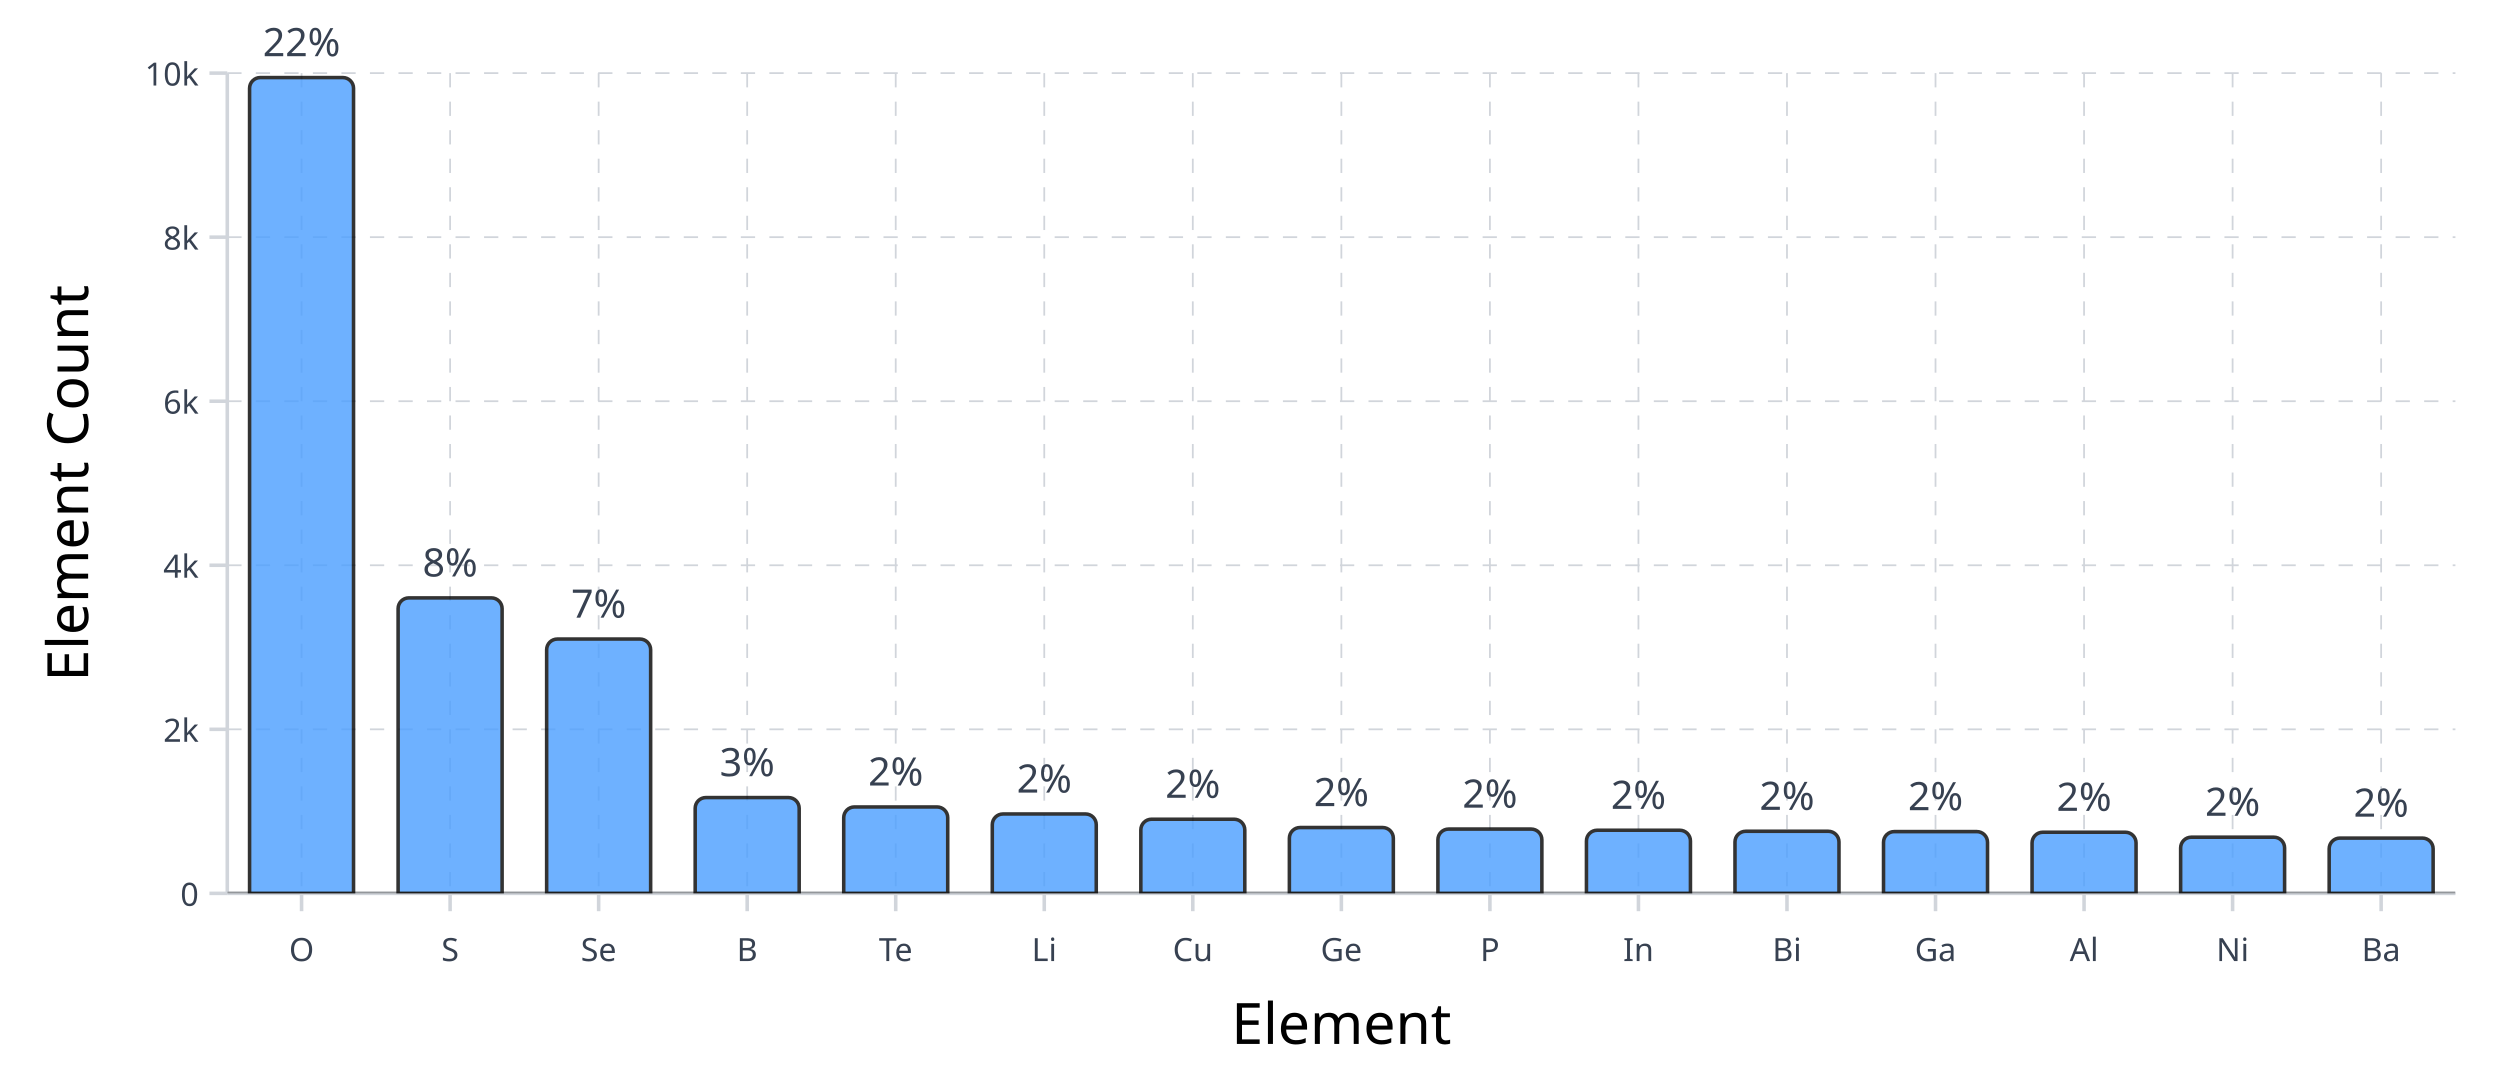
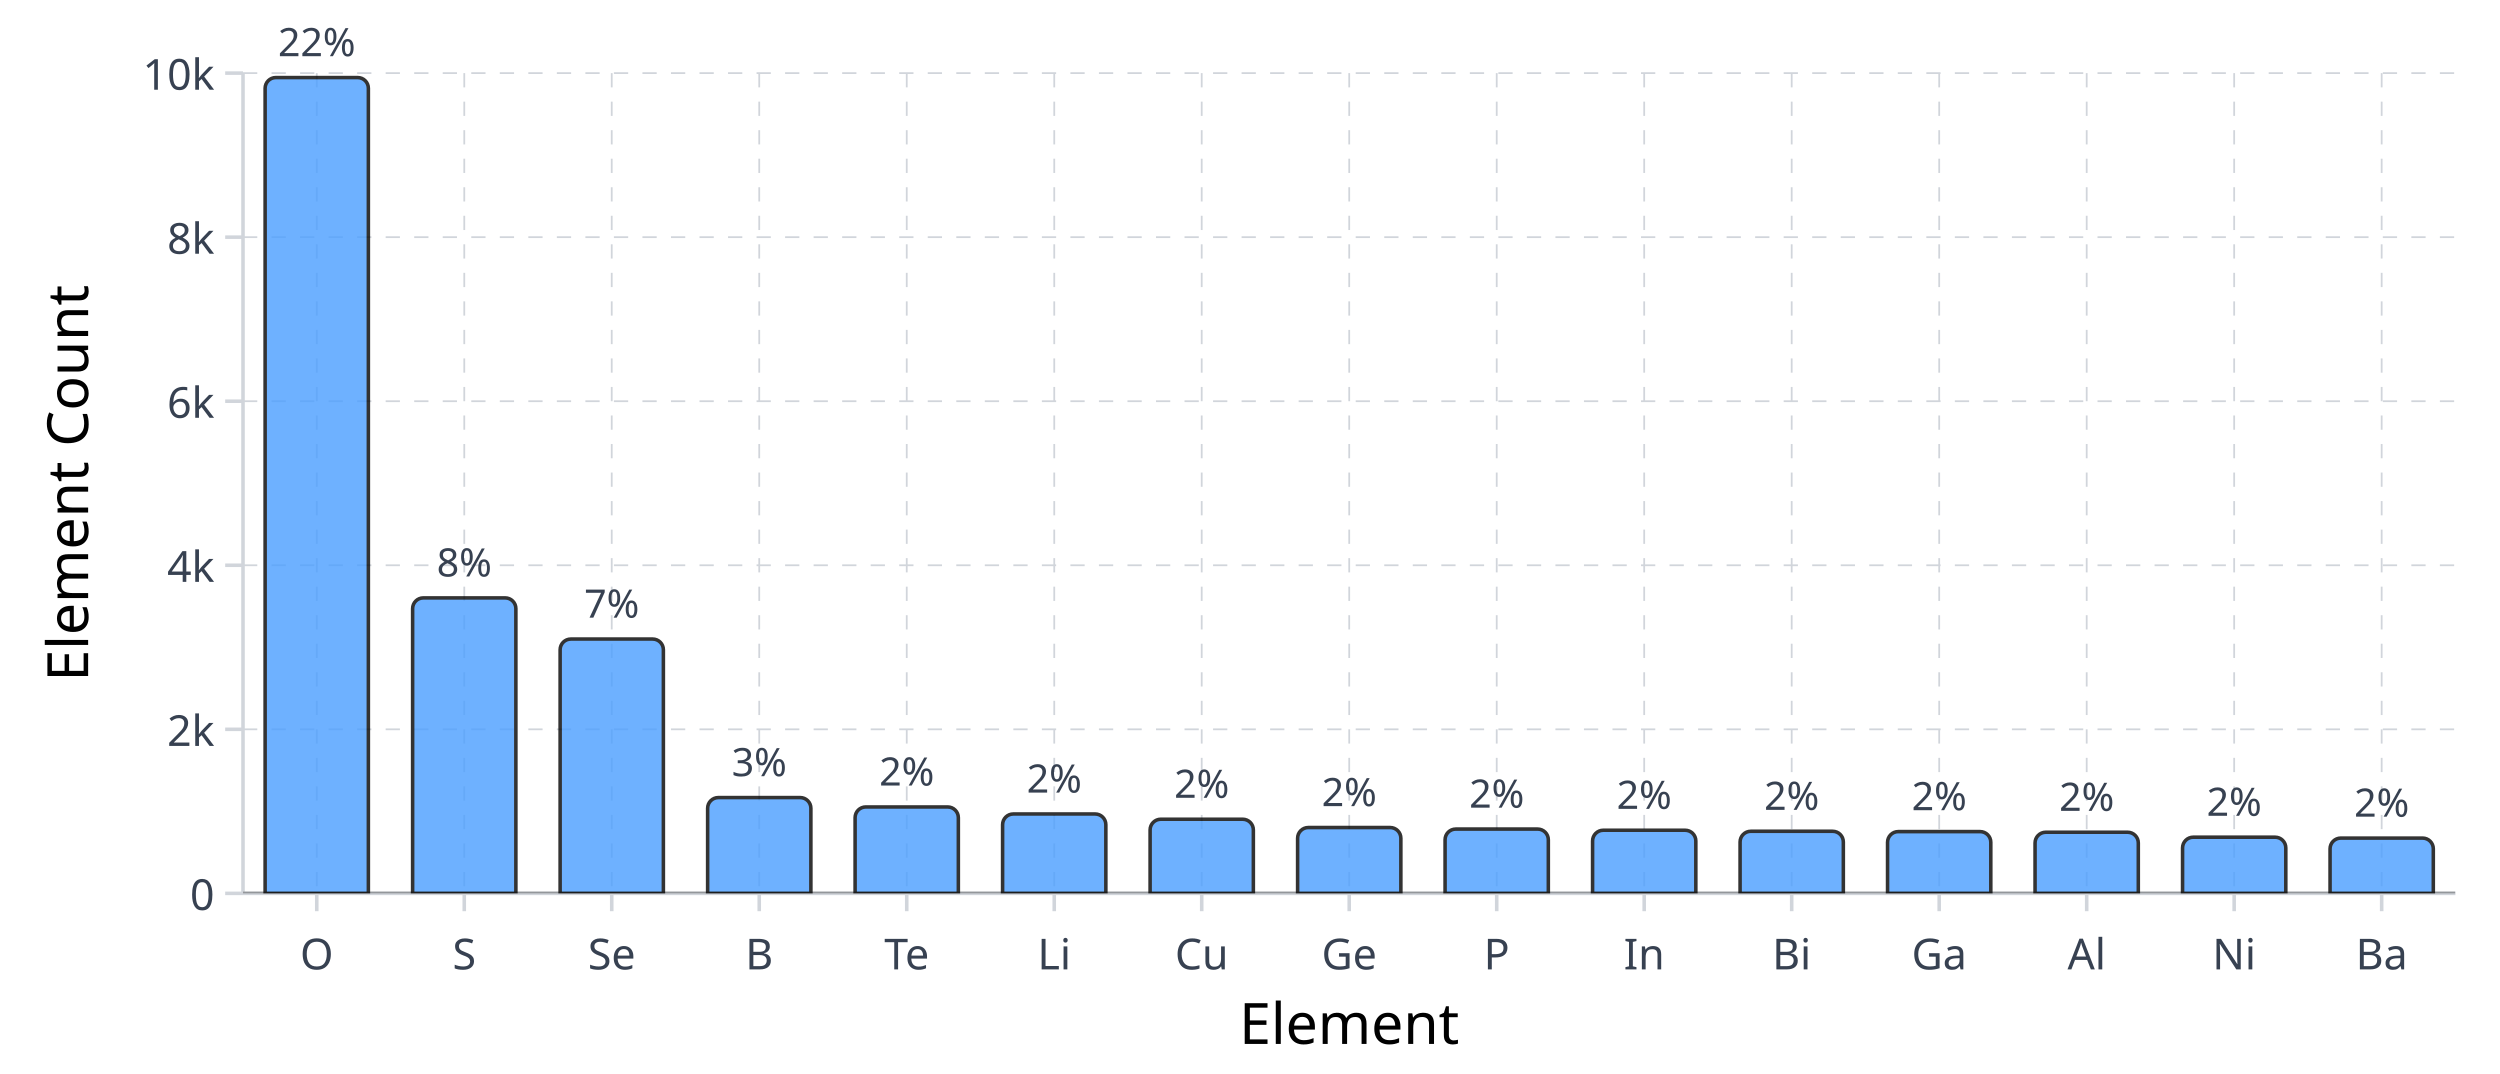
<svg xmlns="http://www.w3.org/2000/svg" fill="rgb(55, 65, 81)" font-family="system-ui, sans-serif" font-size="16" viewBox="-0.5 -0.5 701 301" width="701" height="301">
  <defs>
-     <clipPath id="chart-clip-5d1f1827-90f4-40e7-a66e-95b13624511d">
-       <rect x="63.23" y="20" width="624.77" height="230" />
+     <clipPath id="chart-clip-2800fd44-1860-491b-a3b6-97f232d15ac1">
+       <rect x="67.64" y="20" width="620.36" height="230" />
    </clipPath>
  </defs>
-   <g class="x-axis" style="--tick-font-default: clamp(9px, calc(0.03 * 100cqmin), 0.8em);">
-     <line x1="63.23" x2="688" y1="250" y2="250" stroke="rgb(209, 213, 219)" />
-     <g class="tick" transform="translate(84.06, 250)">
-       <line y1="-230" y2="0" stroke="rgb(209, 213, 219)" stroke-dasharray="4" stroke-width="0.5" />
-       <line y1="0" y2="5" stroke="rgb(209, 213, 219)" />
-       <text x="0" y="12" text-anchor="middle" dominant-baseline="hanging" font-size="9">
+   <g class="x-axis" style="--tick-font-default: clamp(12px, calc(0.03 * 100cqmin), 0.8em);">
+     <line x1="67.64" x2="688" y1="250" y2="250" stroke="rgb(209, 213, 219)" />
+     <g class="tick" transform="translate(88.32, 250)">
+       <line y1="-230" y2="0" stroke="rgb(209, 213, 219)" stroke-dasharray="4" stroke-width="0.5" />
+       <line y1="0" y2="5" stroke="rgb(209, 213, 219)" />
+       <text x="0" y="12" text-anchor="middle" dominant-baseline="hanging" font-size="12">
        <tspan x="0" dy="0">O</tspan>
      </text>
    </g>
-     <g class="tick" transform="translate(125.71, 250)">
-       <line y1="-230" y2="0" stroke="rgb(209, 213, 219)" stroke-dasharray="4" stroke-width="0.5" />
-       <line y1="0" y2="5" stroke="rgb(209, 213, 219)" />
-       <text x="0" y="12" text-anchor="middle" dominant-baseline="hanging" font-size="9">
+     <g class="tick" transform="translate(129.68, 250)">
+       <line y1="-230" y2="0" stroke="rgb(209, 213, 219)" stroke-dasharray="4" stroke-width="0.5" />
+       <line y1="0" y2="5" stroke="rgb(209, 213, 219)" />
+       <text x="0" y="12" text-anchor="middle" dominant-baseline="hanging" font-size="12">
        <tspan x="0" dy="0">S</tspan>
      </text>
    </g>
-     <g class="tick" transform="translate(167.36, 250)">
-       <line y1="-230" y2="0" stroke="rgb(209, 213, 219)" stroke-dasharray="4" stroke-width="0.5" />
-       <line y1="0" y2="5" stroke="rgb(209, 213, 219)" />
-       <text x="0" y="12" text-anchor="middle" dominant-baseline="hanging" font-size="9">
+     <g class="tick" transform="translate(171.03, 250)">
+       <line y1="-230" y2="0" stroke="rgb(209, 213, 219)" stroke-dasharray="4" stroke-width="0.5" />
+       <line y1="0" y2="5" stroke="rgb(209, 213, 219)" />
+       <text x="0" y="12" text-anchor="middle" dominant-baseline="hanging" font-size="12">
        <tspan x="0" dy="0">Se</tspan>
      </text>
    </g>
-     <g class="tick" transform="translate(209.01, 250)">
-       <line y1="-230" y2="0" stroke="rgb(209, 213, 219)" stroke-dasharray="4" stroke-width="0.5" />
-       <line y1="0" y2="5" stroke="rgb(209, 213, 219)" />
-       <text x="0" y="12" text-anchor="middle" dominant-baseline="hanging" font-size="9">
+     <g class="tick" transform="translate(212.39, 250)">
+       <line y1="-230" y2="0" stroke="rgb(209, 213, 219)" stroke-dasharray="4" stroke-width="0.5" />
+       <line y1="0" y2="5" stroke="rgb(209, 213, 219)" />
+       <text x="0" y="12" text-anchor="middle" dominant-baseline="hanging" font-size="12">
        <tspan x="0" dy="0">B</tspan>
      </text>
    </g>
-     <g class="tick" transform="translate(250.66, 250)">
-       <line y1="-230" y2="0" stroke="rgb(209, 213, 219)" stroke-dasharray="4" stroke-width="0.5" />
-       <line y1="0" y2="5" stroke="rgb(209, 213, 219)" />
-       <text x="0" y="12" text-anchor="middle" dominant-baseline="hanging" font-size="9">
+     <g class="tick" transform="translate(253.75, 250)">
+       <line y1="-230" y2="0" stroke="rgb(209, 213, 219)" stroke-dasharray="4" stroke-width="0.5" />
+       <line y1="0" y2="5" stroke="rgb(209, 213, 219)" />
+       <text x="0" y="12" text-anchor="middle" dominant-baseline="hanging" font-size="12">
        <tspan x="0" dy="0">Te</tspan>
      </text>
    </g>
-     <g class="tick" transform="translate(292.31, 250)">
-       <line y1="-230" y2="0" stroke="rgb(209, 213, 219)" stroke-dasharray="4" stroke-width="0.5" />
-       <line y1="0" y2="5" stroke="rgb(209, 213, 219)" />
-       <text x="0" y="12" text-anchor="middle" dominant-baseline="hanging" font-size="9">
+     <g class="tick" transform="translate(295.11, 250)">
+       <line y1="-230" y2="0" stroke="rgb(209, 213, 219)" stroke-dasharray="4" stroke-width="0.5" />
+       <line y1="0" y2="5" stroke="rgb(209, 213, 219)" />
+       <text x="0" y="12" text-anchor="middle" dominant-baseline="hanging" font-size="12">
        <tspan x="0" dy="0">Li</tspan>
      </text>
    </g>
-     <g class="tick" transform="translate(333.96, 250)">
-       <line y1="-230" y2="0" stroke="rgb(209, 213, 219)" stroke-dasharray="4" stroke-width="0.5" />
-       <line y1="0" y2="5" stroke="rgb(209, 213, 219)" />
-       <text x="0" y="12" text-anchor="middle" dominant-baseline="hanging" font-size="9">
+     <g class="tick" transform="translate(336.46, 250)">
+       <line y1="-230" y2="0" stroke="rgb(209, 213, 219)" stroke-dasharray="4" stroke-width="0.5" />
+       <line y1="0" y2="5" stroke="rgb(209, 213, 219)" />
+       <text x="0" y="12" text-anchor="middle" dominant-baseline="hanging" font-size="12">
        <tspan x="0" dy="0">Cu</tspan>
      </text>
    </g>
-     <g class="tick" transform="translate(375.62, 250)">
-       <line y1="-230" y2="0" stroke="rgb(209, 213, 219)" stroke-dasharray="4" stroke-width="0.5" />
-       <line y1="0" y2="5" stroke="rgb(209, 213, 219)" />
-       <text x="0" y="12" text-anchor="middle" dominant-baseline="hanging" font-size="9">
+     <g class="tick" transform="translate(377.82, 250)">
+       <line y1="-230" y2="0" stroke="rgb(209, 213, 219)" stroke-dasharray="4" stroke-width="0.5" />
+       <line y1="0" y2="5" stroke="rgb(209, 213, 219)" />
+       <text x="0" y="12" text-anchor="middle" dominant-baseline="hanging" font-size="12">
        <tspan x="0" dy="0">Ge</tspan>
      </text>
    </g>
-     <g class="tick" transform="translate(417.27, 250)">
-       <line y1="-230" y2="0" stroke="rgb(209, 213, 219)" stroke-dasharray="4" stroke-width="0.5" />
-       <line y1="0" y2="5" stroke="rgb(209, 213, 219)" />
-       <text x="0" y="12" text-anchor="middle" dominant-baseline="hanging" font-size="9">
+     <g class="tick" transform="translate(419.18, 250)">
+       <line y1="-230" y2="0" stroke="rgb(209, 213, 219)" stroke-dasharray="4" stroke-width="0.5" />
+       <line y1="0" y2="5" stroke="rgb(209, 213, 219)" />
+       <text x="0" y="12" text-anchor="middle" dominant-baseline="hanging" font-size="12">
        <tspan x="0" dy="0">P</tspan>
      </text>
    </g>
-     <g class="tick" transform="translate(458.92, 250)">
-       <line y1="-230" y2="0" stroke="rgb(209, 213, 219)" stroke-dasharray="4" stroke-width="0.5" />
-       <line y1="0" y2="5" stroke="rgb(209, 213, 219)" />
-       <text x="0" y="12" text-anchor="middle" dominant-baseline="hanging" font-size="9">
+     <g class="tick" transform="translate(460.53, 250)">
+       <line y1="-230" y2="0" stroke="rgb(209, 213, 219)" stroke-dasharray="4" stroke-width="0.5" />
+       <line y1="0" y2="5" stroke="rgb(209, 213, 219)" />
+       <text x="0" y="12" text-anchor="middle" dominant-baseline="hanging" font-size="12">
        <tspan x="0" dy="0">In</tspan>
      </text>
    </g>
-     <g class="tick" transform="translate(500.57, 250)">
-       <line y1="-230" y2="0" stroke="rgb(209, 213, 219)" stroke-dasharray="4" stroke-width="0.5" />
-       <line y1="0" y2="5" stroke="rgb(209, 213, 219)" />
-       <text x="0" y="12" text-anchor="middle" dominant-baseline="hanging" font-size="9">
+     <g class="tick" transform="translate(501.89, 250)">
+       <line y1="-230" y2="0" stroke="rgb(209, 213, 219)" stroke-dasharray="4" stroke-width="0.5" />
+       <line y1="0" y2="5" stroke="rgb(209, 213, 219)" />
+       <text x="0" y="12" text-anchor="middle" dominant-baseline="hanging" font-size="12">
        <tspan x="0" dy="0">Bi</tspan>
      </text>
    </g>
-     <g class="tick" transform="translate(542.22, 250)">
-       <line y1="-230" y2="0" stroke="rgb(209, 213, 219)" stroke-dasharray="4" stroke-width="0.5" />
-       <line y1="0" y2="5" stroke="rgb(209, 213, 219)" />
-       <text x="0" y="12" text-anchor="middle" dominant-baseline="hanging" font-size="9">
+     <g class="tick" transform="translate(543.25, 250)">
+       <line y1="-230" y2="0" stroke="rgb(209, 213, 219)" stroke-dasharray="4" stroke-width="0.5" />
+       <line y1="0" y2="5" stroke="rgb(209, 213, 219)" />
+       <text x="0" y="12" text-anchor="middle" dominant-baseline="hanging" font-size="12">
        <tspan x="0" dy="0">Ga</tspan>
      </text>
    </g>
-     <g class="tick" transform="translate(583.87, 250)">
-       <line y1="-230" y2="0" stroke="rgb(209, 213, 219)" stroke-dasharray="4" stroke-width="0.5" />
-       <line y1="0" y2="5" stroke="rgb(209, 213, 219)" />
-       <text x="0" y="12" text-anchor="middle" dominant-baseline="hanging" font-size="9">
+     <g class="tick" transform="translate(584.61, 250)">
+       <line y1="-230" y2="0" stroke="rgb(209, 213, 219)" stroke-dasharray="4" stroke-width="0.5" />
+       <line y1="0" y2="5" stroke="rgb(209, 213, 219)" />
+       <text x="0" y="12" text-anchor="middle" dominant-baseline="hanging" font-size="12">
        <tspan x="0" dy="0">Al</tspan>
      </text>
    </g>
-     <g class="tick" transform="translate(625.52, 250)">
-       <line y1="-230" y2="0" stroke="rgb(209, 213, 219)" stroke-dasharray="4" stroke-width="0.5" />
-       <line y1="0" y2="5" stroke="rgb(209, 213, 219)" />
-       <text x="0" y="12" text-anchor="middle" dominant-baseline="hanging" font-size="9">
+     <g class="tick" transform="translate(625.96, 250)">
+       <line y1="-230" y2="0" stroke="rgb(209, 213, 219)" stroke-dasharray="4" stroke-width="0.5" />
+       <line y1="0" y2="5" stroke="rgb(209, 213, 219)" />
+       <text x="0" y="12" text-anchor="middle" dominant-baseline="hanging" font-size="12">
        <tspan x="0" dy="0">Ni</tspan>
      </text>
    </g>
-     <g class="tick" transform="translate(667.17, 250)">
-       <line y1="-230" y2="0" stroke="rgb(209, 213, 219)" stroke-dasharray="4" stroke-width="0.5" />
-       <line y1="0" y2="5" stroke="rgb(209, 213, 219)" />
-       <text x="0" y="12" text-anchor="middle" dominant-baseline="hanging" font-size="9">
+     <g class="tick" transform="translate(667.32, 250)">
+       <line y1="-230" y2="0" stroke="rgb(209, 213, 219)" stroke-dasharray="4" stroke-width="0.5" />
+       <line y1="0" y2="5" stroke="rgb(209, 213, 219)" />
+       <text x="0" y="12" text-anchor="middle" dominant-baseline="hanging" font-size="12">
        <tspan x="0" dy="0">Ba</tspan>
      </text>
    </g>
    <g>
-       <text dominant-baseline="central" text-anchor="middle" class="axis-label x-label" fill="rgb(0, 0, 0)" x="375.62" y="286">
-         <tspan x="375.62" y="286">
+       <text dominant-baseline="central" text-anchor="middle" class="axis-label x-label" fill="rgb(0, 0, 0)" x="377.82" y="286">
+         <tspan x="377.82" y="286">
          <tspan>Element</tspan>
        </tspan>
      </text>
    </g>
  </g>
-   <g class="y-axis" style="--tick-font-default: clamp(9px, calc(0.03 * 100cqmin), 0.8em);">
-     <line x1="63.23" x2="63.23" y1="20" y2="250" stroke="rgb(209, 213, 219)" />
-     <g class="tick" transform="translate(63.23, 250)">
-       <line x1="0" x2="624.77" stroke="rgb(209, 213, 219)" stroke-dasharray="4" stroke-width="0.5" />
-       <line x1="-5" x2="0" stroke="rgb(209, 213, 219)" />
-       <text x="-8" y="0" text-anchor="end" dominant-baseline="central" font-size="9">
+   <g class="y-axis" style="--tick-font-default: clamp(12px, calc(0.03 * 100cqmin), 0.8em);">
+     <line x1="67.64" x2="67.64" y1="20" y2="250" stroke="rgb(209, 213, 219)" />
+     <g class="tick" transform="translate(67.64, 250)">
+       <line x1="0" x2="620.36" stroke="rgb(209, 213, 219)" stroke-dasharray="4" stroke-width="0.5" />
+       <line x1="-5" x2="0" stroke="rgb(209, 213, 219)" />
+       <text x="-8" y="0" text-anchor="end" dominant-baseline="central" font-size="12">
        <tspan x="-8" dy="0">0</tspan>
      </text>
    </g>
-     <g class="tick" transform="translate(63.23, 204)">
-       <line x1="0" x2="624.77" stroke="rgb(209, 213, 219)" stroke-dasharray="4" stroke-width="0.5" />
-       <line x1="-5" x2="0" stroke="rgb(209, 213, 219)" />
-       <text x="-8" y="0" text-anchor="end" dominant-baseline="central" font-size="9">
+     <g class="tick" transform="translate(67.64, 204)">
+       <line x1="0" x2="620.36" stroke="rgb(209, 213, 219)" stroke-dasharray="4" stroke-width="0.5" />
+       <line x1="-5" x2="0" stroke="rgb(209, 213, 219)" />
+       <text x="-8" y="0" text-anchor="end" dominant-baseline="central" font-size="12">
        <tspan x="-8" dy="0">2k</tspan>
      </text>
    </g>
-     <g class="tick" transform="translate(63.23, 158)">
-       <line x1="0" x2="624.77" stroke="rgb(209, 213, 219)" stroke-dasharray="4" stroke-width="0.5" />
-       <line x1="-5" x2="0" stroke="rgb(209, 213, 219)" />
-       <text x="-8" y="0" text-anchor="end" dominant-baseline="central" font-size="9">
+     <g class="tick" transform="translate(67.64, 158)">
+       <line x1="0" x2="620.36" stroke="rgb(209, 213, 219)" stroke-dasharray="4" stroke-width="0.5" />
+       <line x1="-5" x2="0" stroke="rgb(209, 213, 219)" />
+       <text x="-8" y="0" text-anchor="end" dominant-baseline="central" font-size="12">
        <tspan x="-8" dy="0">4k</tspan>
      </text>
    </g>
-     <g class="tick" transform="translate(63.23, 112)">
-       <line x1="0" x2="624.77" stroke="rgb(209, 213, 219)" stroke-dasharray="4" stroke-width="0.5" />
-       <line x1="-5" x2="0" stroke="rgb(209, 213, 219)" />
-       <text x="-8" y="0" text-anchor="end" dominant-baseline="central" font-size="9">
+     <g class="tick" transform="translate(67.64, 112)">
+       <line x1="0" x2="620.36" stroke="rgb(209, 213, 219)" stroke-dasharray="4" stroke-width="0.5" />
+       <line x1="-5" x2="0" stroke="rgb(209, 213, 219)" />
+       <text x="-8" y="0" text-anchor="end" dominant-baseline="central" font-size="12">
        <tspan x="-8" dy="0">6k</tspan>
      </text>
    </g>
-     <g class="tick" transform="translate(63.23, 66)">
-       <line x1="0" x2="624.77" stroke="rgb(209, 213, 219)" stroke-dasharray="4" stroke-width="0.5" />
-       <line x1="-5" x2="0" stroke="rgb(209, 213, 219)" />
-       <text x="-8" y="0" text-anchor="end" dominant-baseline="central" font-size="9">
+     <g class="tick" transform="translate(67.64, 66)">
+       <line x1="0" x2="620.36" stroke="rgb(209, 213, 219)" stroke-dasharray="4" stroke-width="0.5" />
+       <line x1="-5" x2="0" stroke="rgb(209, 213, 219)" />
+       <text x="-8" y="0" text-anchor="end" dominant-baseline="central" font-size="12">
        <tspan x="-8" dy="0">8k</tspan>
      </text>
    </g>
-     <g class="tick" transform="translate(63.23, 20)">
-       <line x1="0" x2="624.77" stroke="rgb(209, 213, 219)" stroke-dasharray="4" stroke-width="0.5" />
-       <line x1="-5" x2="0" stroke="rgb(209, 213, 219)" />
-       <text x="-8" y="0" text-anchor="end" dominant-baseline="central" font-size="9">
+     <g class="tick" transform="translate(67.64, 20)">
+       <line x1="0" x2="620.36" stroke="rgb(209, 213, 219)" stroke-dasharray="4" stroke-width="0.5" />
+       <line x1="-5" x2="0" stroke="rgb(209, 213, 219)" />
+       <text x="-8" y="0" text-anchor="end" dominant-baseline="central" font-size="12">
        <tspan x="-8" dy="0">10k</tspan>
      </text>
    </g>
    <g transform="rotate(-90, 18, 135)">
      <text dominant-baseline="central" text-anchor="middle" class="axis-label y-label" fill="rgb(0, 0, 0)" x="18" y="135">
        <tspan x="18" y="135">
          <tspan>Element Count</tspan>
        </tspan>
      </text>
    </g>
  </g>
-   <g clip-path="url(#chart-clip-5d1f1827-90f4-40e7-a66e-95b13624511d)">
-     <line class="zero-line" x1="63.23" x2="688" y1="250" y2="250" stroke="rgb(0, 0, 0)" opacity="0.3" />
+   <g clip-path="url(#chart-clip-2800fd44-1860-491b-a3b6-97f232d15ac1)">
+     <line class="zero-line" x1="67.64" x2="688" y1="250" y2="250" stroke="rgb(0, 0, 0)" opacity="0.3" />
  </g>
  <g>
    <defs />
    <g class="bar-series">
      <g>
        <g>
-           <path d="M69.48,250V24.25A3,3 0 0 1 72.48,21.25H95.63A3,3 0 0 1 98.63,24.25V250Z" fill="rgb(74, 158, 255)" opacity="0.8" stroke="rgb(0, 0, 0)" clip-path="url(#chart-clip-5d1f1827-90f4-40e7-a66e-95b13624511d)" />
-           <text class="bar-label" x="84.06" y="15.25" text-anchor="middle" font-size="11">22%</text>
-           <path d="M111.13,250V170.15A3,3 0 0 1 114.13,167.15H137.29A3,3 0 0 1 140.29,170.15V250Z" fill="rgb(74, 158, 255)" opacity="0.8" stroke="rgb(0, 0, 0)" clip-path="url(#chart-clip-5d1f1827-90f4-40e7-a66e-95b13624511d)" />
-           <text class="bar-label" x="125.71" y="161.15" text-anchor="middle" font-size="11">8%</text>
-           <path d="M152.78,250V181.69A3,3 0 0 1 155.78,178.69H178.94A3,3 0 0 1 181.94,181.69V250Z" fill="rgb(74, 158, 255)" opacity="0.8" stroke="rgb(0, 0, 0)" clip-path="url(#chart-clip-5d1f1827-90f4-40e7-a66e-95b13624511d)" />
-           <text class="bar-label" x="167.36" y="172.69" text-anchor="middle" font-size="11">7%</text>
-           <path d="M194.43,250V226.14A3,3 0 0 1 197.43,223.14H220.59A3,3 0 0 1 223.59,226.14V250Z" fill="rgb(74, 158, 255)" opacity="0.8" stroke="rgb(0, 0, 0)" clip-path="url(#chart-clip-5d1f1827-90f4-40e7-a66e-95b13624511d)" />
-           <text class="bar-label" x="209.01" y="217.14" text-anchor="middle" font-size="11">3%</text>
-           <path d="M236.08,250V228.77A3,3 0 0 1 239.08,225.77H262.24A3,3 0 0 1 265.24,228.77V250Z" fill="rgb(74, 158, 255)" opacity="0.8" stroke="rgb(0, 0, 0)" clip-path="url(#chart-clip-5d1f1827-90f4-40e7-a66e-95b13624511d)" />
-           <text class="bar-label" x="250.66" y="219.77" text-anchor="middle" font-size="11">2%</text>
-           <path d="M277.74,250V230.74A3,3 0 0 1 280.74,227.74H303.89A3,3 0 0 1 306.89,230.74V250Z" fill="rgb(74, 158, 255)" opacity="0.8" stroke="rgb(0, 0, 0)" clip-path="url(#chart-clip-5d1f1827-90f4-40e7-a66e-95b13624511d)" />
-           <text class="bar-label" x="292.31" y="221.74" text-anchor="middle" font-size="11">2%</text>
-           <path d="M319.39,250V232.21A3,3 0 0 1 322.39,229.21H345.54A3,3 0 0 1 348.54,232.21V250Z" fill="rgb(74, 158, 255)" opacity="0.8" stroke="rgb(0, 0, 0)" clip-path="url(#chart-clip-5d1f1827-90f4-40e7-a66e-95b13624511d)" />
-           <text class="bar-label" x="333.96" y="223.21" text-anchor="middle" font-size="11">2%</text>
-           <path d="M361.04,250V234.54A3,3 0 0 1 364.04,231.54H387.19A3,3 0 0 1 390.19,234.54V250Z" fill="rgb(74, 158, 255)" opacity="0.8" stroke="rgb(0, 0, 0)" clip-path="url(#chart-clip-5d1f1827-90f4-40e7-a66e-95b13624511d)" />
-           <text class="bar-label" x="375.62" y="225.54" text-anchor="middle" font-size="11">2%</text>
-           <path d="M402.69,250V234.97A3,3 0 0 1 405.69,231.97H428.84A3,3 0 0 1 431.84,234.97V250Z" fill="rgb(74, 158, 255)" opacity="0.8" stroke="rgb(0, 0, 0)" clip-path="url(#chart-clip-5d1f1827-90f4-40e7-a66e-95b13624511d)" />
-           <text class="bar-label" x="417.27" y="225.97" text-anchor="middle" font-size="11">2%</text>
-           <path d="M444.34,250V235.3A3,3 0 0 1 447.34,232.3H470.5A3,3 0 0 1 473.5,235.3V250Z" fill="rgb(74, 158, 255)" opacity="0.8" stroke="rgb(0, 0, 0)" clip-path="url(#chart-clip-5d1f1827-90f4-40e7-a66e-95b13624511d)" />
-           <text class="bar-label" x="458.92" y="226.3" text-anchor="middle" font-size="11">2%</text>
-           <path d="M485.99,250V235.59A3,3 0 0 1 488.99,232.59H512.15A3,3 0 0 1 515.15,235.59V250Z" fill="rgb(74, 158, 255)" opacity="0.8" stroke="rgb(0, 0, 0)" clip-path="url(#chart-clip-5d1f1827-90f4-40e7-a66e-95b13624511d)" />
-           <text class="bar-label" x="500.57" y="226.59" text-anchor="middle" font-size="11">2%</text>
-           <path d="M527.64,250V235.68A3,3 0 0 1 530.64,232.68H553.8A3,3 0 0 1 556.8,235.68V250Z" fill="rgb(74, 158, 255)" opacity="0.8" stroke="rgb(0, 0, 0)" clip-path="url(#chart-clip-5d1f1827-90f4-40e7-a66e-95b13624511d)" />
-           <text class="bar-label" x="542.22" y="226.68" text-anchor="middle" font-size="11">2%</text>
-           <path d="M569.29,250V235.86A3,3 0 0 1 572.29,232.86H595.45A3,3 0 0 1 598.45,235.86V250Z" fill="rgb(74, 158, 255)" opacity="0.8" stroke="rgb(0, 0, 0)" clip-path="url(#chart-clip-5d1f1827-90f4-40e7-a66e-95b13624511d)" />
-           <text class="bar-label" x="583.87" y="226.86" text-anchor="middle" font-size="11">2%</text>
-           <path d="M610.95,250V237.25A3,3 0 0 1 613.95,234.25H637.1A3,3 0 0 1 640.1,237.25V250Z" fill="rgb(74, 158, 255)" opacity="0.8" stroke="rgb(0, 0, 0)" clip-path="url(#chart-clip-5d1f1827-90f4-40e7-a66e-95b13624511d)" />
-           <text class="bar-label" x="625.52" y="228.25" text-anchor="middle" font-size="11">2%</text>
-           <path d="M652.6,250V237.5A3,3 0 0 1 655.6,234.5H678.75A3,3 0 0 1 681.75,237.5V250Z" fill="rgb(74, 158, 255)" opacity="0.8" stroke="rgb(0, 0, 0)" clip-path="url(#chart-clip-5d1f1827-90f4-40e7-a66e-95b13624511d)" />
-           <text class="bar-label" x="667.17" y="228.5" text-anchor="middle" font-size="11">2%</text>
+           <path d="M73.84,250V24.25A3,3 0 0 1 76.84,21.25H99.79A3,3 0 0 1 102.79,24.25V250Z" fill="rgb(74, 158, 255)" opacity="0.8" stroke="rgb(0, 0, 0)" clip-path="url(#chart-clip-2800fd44-1860-491b-a3b6-97f232d15ac1)" />
+           <text class="bar-label" x="88.32" y="15.25" text-anchor="middle" font-size="11">22%</text>
+           <path d="M115.2,250V170.15A3,3 0 0 1 118.2,167.15H141.15A3,3 0 0 1 144.15,170.15V250Z" fill="rgb(74, 158, 255)" opacity="0.8" stroke="rgb(0, 0, 0)" clip-path="url(#chart-clip-2800fd44-1860-491b-a3b6-97f232d15ac1)" />
+           <text class="bar-label" x="129.68" y="161.15" text-anchor="middle" font-size="11">8%</text>
+           <path d="M156.56,250V181.69A3,3 0 0 1 159.56,178.69H182.51A3,3 0 0 1 185.51,181.69V250Z" fill="rgb(74, 158, 255)" opacity="0.8" stroke="rgb(0, 0, 0)" clip-path="url(#chart-clip-2800fd44-1860-491b-a3b6-97f232d15ac1)" />
+           <text class="bar-label" x="171.03" y="172.69" text-anchor="middle" font-size="11">7%</text>
+           <path d="M197.92,250V226.14A3,3 0 0 1 200.92,223.14H223.87A3,3 0 0 1 226.87,226.14V250Z" fill="rgb(74, 158, 255)" opacity="0.8" stroke="rgb(0, 0, 0)" clip-path="url(#chart-clip-2800fd44-1860-491b-a3b6-97f232d15ac1)" />
+           <text class="bar-label" x="212.39" y="217.14" text-anchor="middle" font-size="11">3%</text>
+           <path d="M239.27,250V228.77A3,3 0 0 1 242.27,225.77H265.22A3,3 0 0 1 268.22,228.77V250Z" fill="rgb(74, 158, 255)" opacity="0.8" stroke="rgb(0, 0, 0)" clip-path="url(#chart-clip-2800fd44-1860-491b-a3b6-97f232d15ac1)" />
+           <text class="bar-label" x="253.75" y="219.77" text-anchor="middle" font-size="11">2%</text>
+           <path d="M280.63,250V230.74A3,3 0 0 1 283.63,227.74H306.58A3,3 0 0 1 309.58,230.74V250Z" fill="rgb(74, 158, 255)" opacity="0.8" stroke="rgb(0, 0, 0)" clip-path="url(#chart-clip-2800fd44-1860-491b-a3b6-97f232d15ac1)" />
+           <text class="bar-label" x="295.11" y="221.74" text-anchor="middle" font-size="11">2%</text>
+           <path d="M321.99,250V232.21A3,3 0 0 1 324.99,229.21H347.94A3,3 0 0 1 350.94,232.21V250Z" fill="rgb(74, 158, 255)" opacity="0.8" stroke="rgb(0, 0, 0)" clip-path="url(#chart-clip-2800fd44-1860-491b-a3b6-97f232d15ac1)" />
+           <text class="bar-label" x="336.46" y="223.21" text-anchor="middle" font-size="11">2%</text>
+           <path d="M363.35,250V234.54A3,3 0 0 1 366.35,231.54H389.3A3,3 0 0 1 392.3,234.54V250Z" fill="rgb(74, 158, 255)" opacity="0.8" stroke="rgb(0, 0, 0)" clip-path="url(#chart-clip-2800fd44-1860-491b-a3b6-97f232d15ac1)" />
+           <text class="bar-label" x="377.82" y="225.54" text-anchor="middle" font-size="11">2%</text>
+           <path d="M404.7,250V234.97A3,3 0 0 1 407.7,231.97H430.65A3,3 0 0 1 433.65,234.97V250Z" fill="rgb(74, 158, 255)" opacity="0.8" stroke="rgb(0, 0, 0)" clip-path="url(#chart-clip-2800fd44-1860-491b-a3b6-97f232d15ac1)" />
+           <text class="bar-label" x="419.18" y="225.97" text-anchor="middle" font-size="11">2%</text>
+           <path d="M446.06,250V235.3A3,3 0 0 1 449.06,232.3H472.01A3,3 0 0 1 475.01,235.3V250Z" fill="rgb(74, 158, 255)" opacity="0.8" stroke="rgb(0, 0, 0)" clip-path="url(#chart-clip-2800fd44-1860-491b-a3b6-97f232d15ac1)" />
+           <text class="bar-label" x="460.53" y="226.3" text-anchor="middle" font-size="11">2%</text>
+           <path d="M487.42,250V235.59A3,3 0 0 1 490.42,232.59H513.37A3,3 0 0 1 516.37,235.59V250Z" fill="rgb(74, 158, 255)" opacity="0.8" stroke="rgb(0, 0, 0)" clip-path="url(#chart-clip-2800fd44-1860-491b-a3b6-97f232d15ac1)" />
+           <text class="bar-label" x="501.89" y="226.59" text-anchor="middle" font-size="11">2%</text>
+           <path d="M528.77,250V235.68A3,3 0 0 1 531.77,232.68H554.72A3,3 0 0 1 557.72,235.68V250Z" fill="rgb(74, 158, 255)" opacity="0.8" stroke="rgb(0, 0, 0)" clip-path="url(#chart-clip-2800fd44-1860-491b-a3b6-97f232d15ac1)" />
+           <text class="bar-label" x="543.25" y="226.68" text-anchor="middle" font-size="11">2%</text>
+           <path d="M570.13,250V235.86A3,3 0 0 1 573.13,232.86H596.08A3,3 0 0 1 599.08,235.86V250Z" fill="rgb(74, 158, 255)" opacity="0.8" stroke="rgb(0, 0, 0)" clip-path="url(#chart-clip-2800fd44-1860-491b-a3b6-97f232d15ac1)" />
+           <text class="bar-label" x="584.61" y="226.86" text-anchor="middle" font-size="11">2%</text>
+           <path d="M611.49,250V237.25A3,3 0 0 1 614.49,234.25H637.44A3,3 0 0 1 640.44,237.25V250Z" fill="rgb(74, 158, 255)" opacity="0.8" stroke="rgb(0, 0, 0)" clip-path="url(#chart-clip-2800fd44-1860-491b-a3b6-97f232d15ac1)" />
+           <text class="bar-label" x="625.96" y="228.25" text-anchor="middle" font-size="11">2%</text>
+           <path d="M652.85,250V237.5A3,3 0 0 1 655.85,234.5H678.8A3,3 0 0 1 681.8,237.5V250Z" fill="rgb(74, 158, 255)" opacity="0.8" stroke="rgb(0, 0, 0)" clip-path="url(#chart-clip-2800fd44-1860-491b-a3b6-97f232d15ac1)" />
+           <text class="bar-label" x="667.32" y="228.5" text-anchor="middle" font-size="11">2%</text>
        </g>
      </g>
    </g>
  </g>
</svg>
